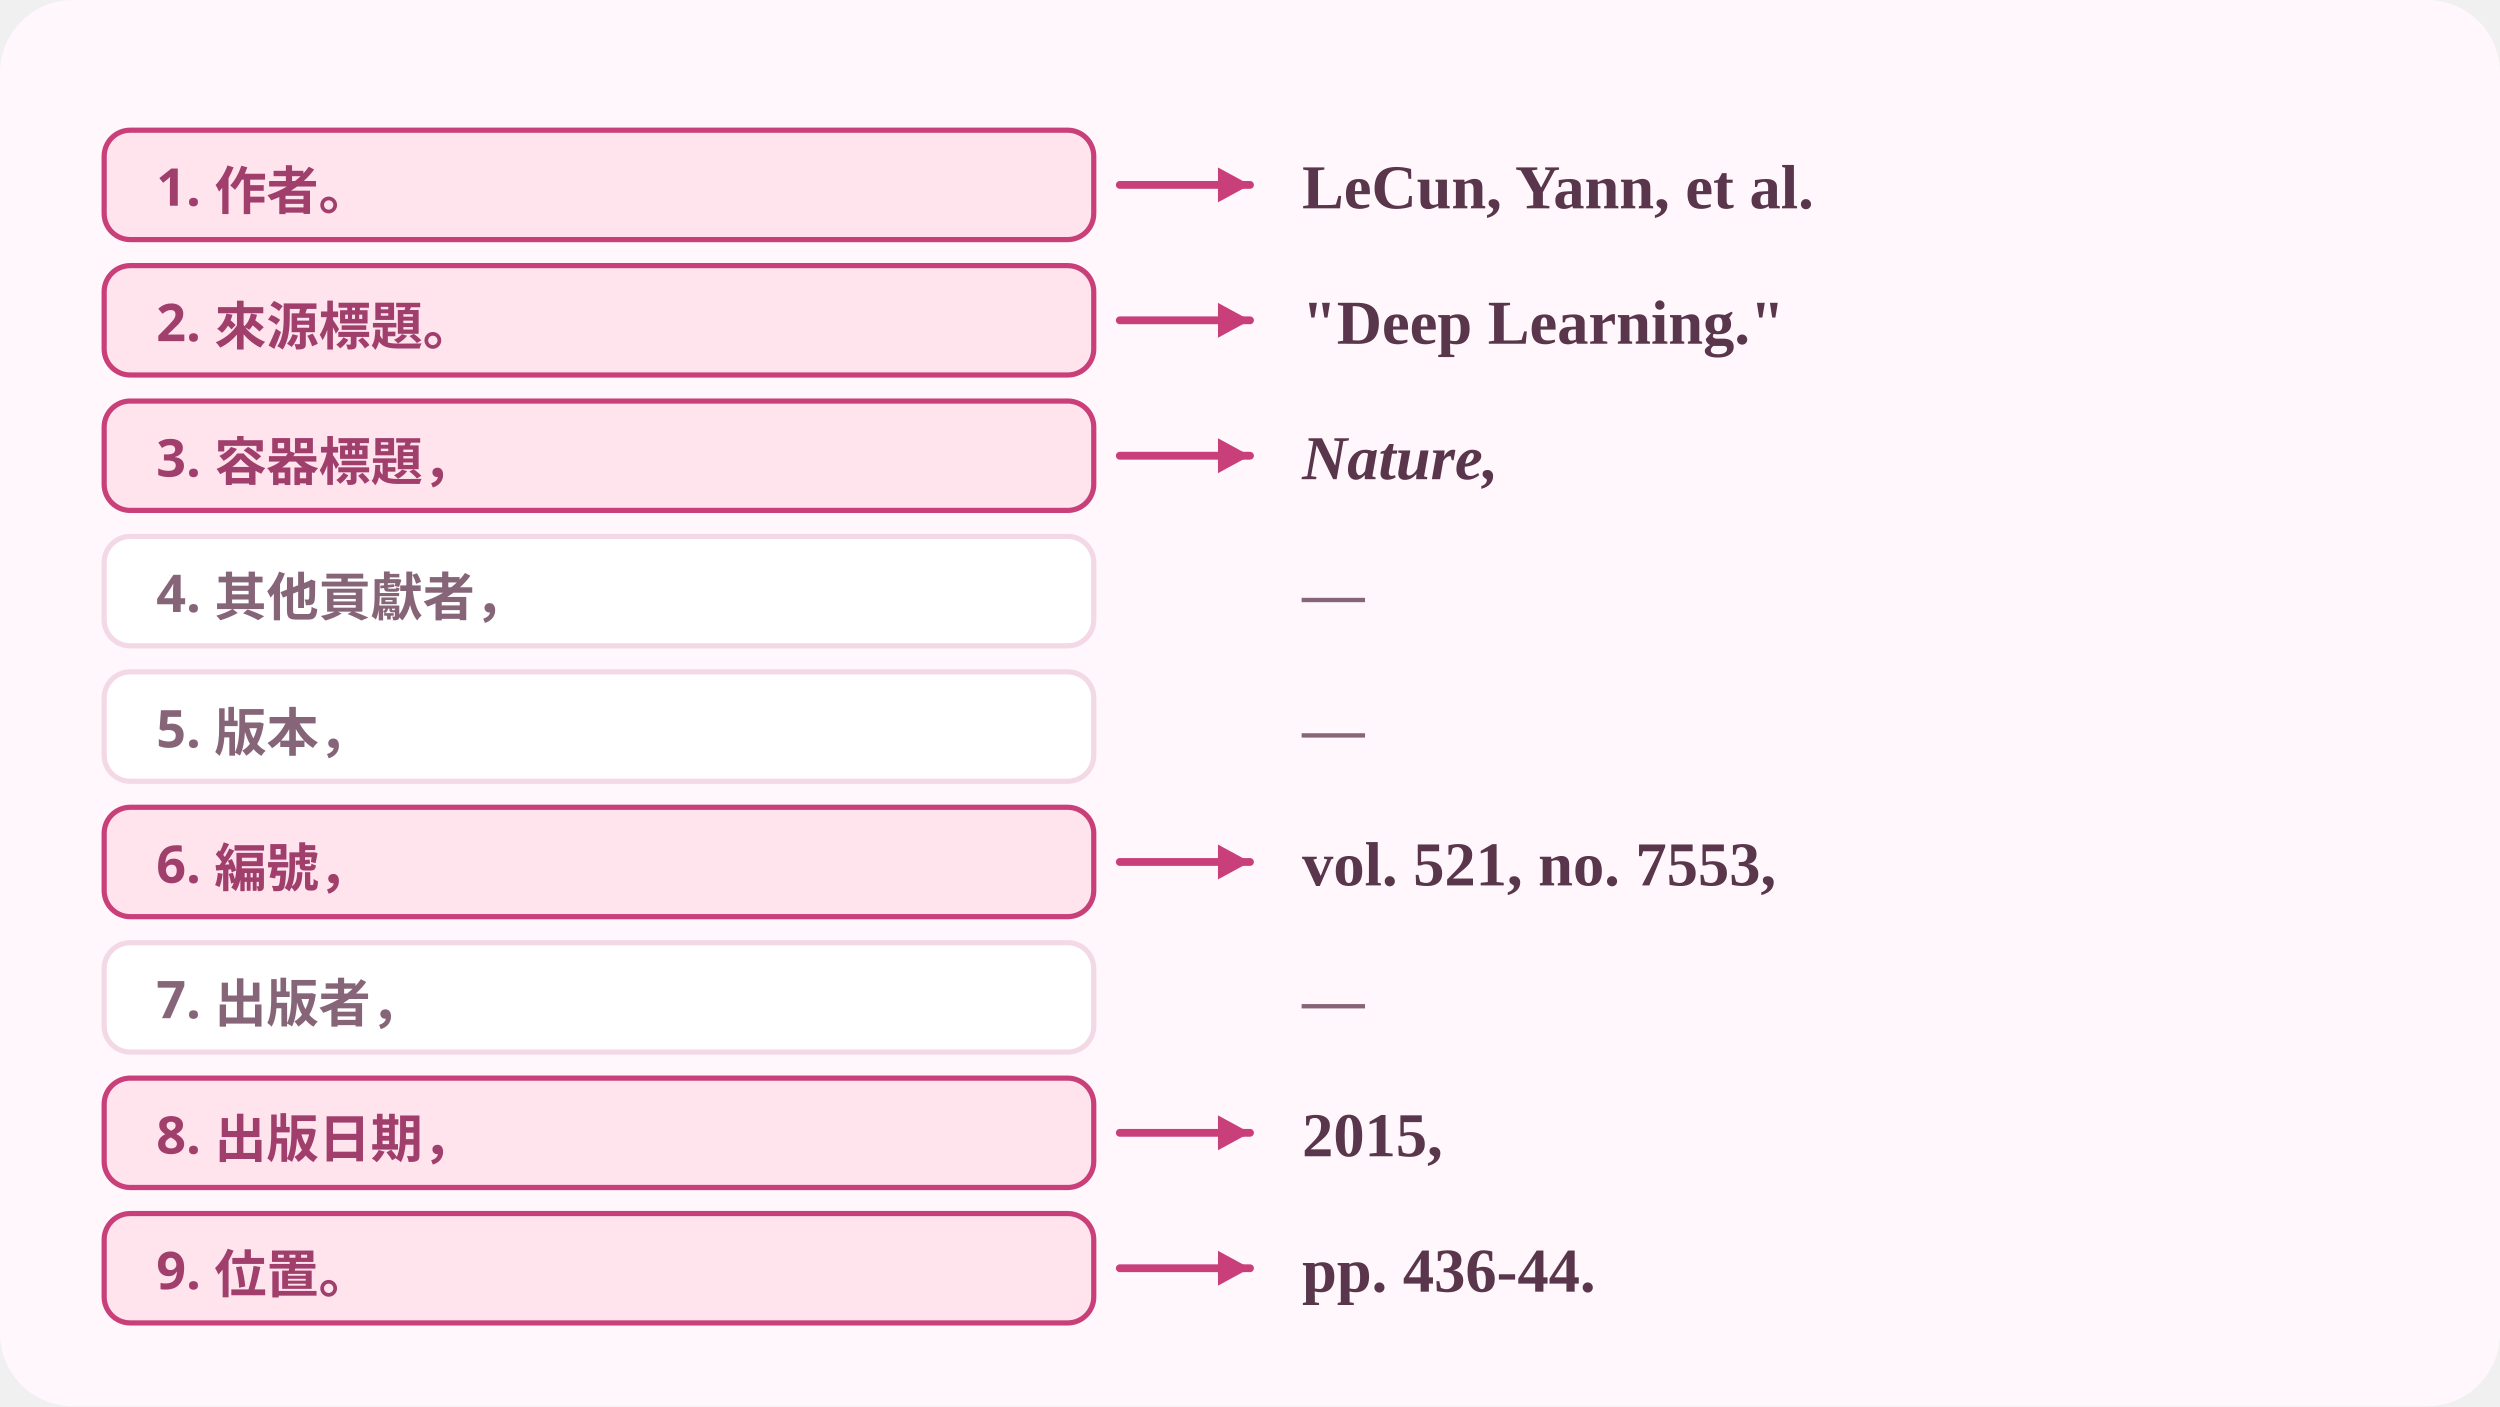
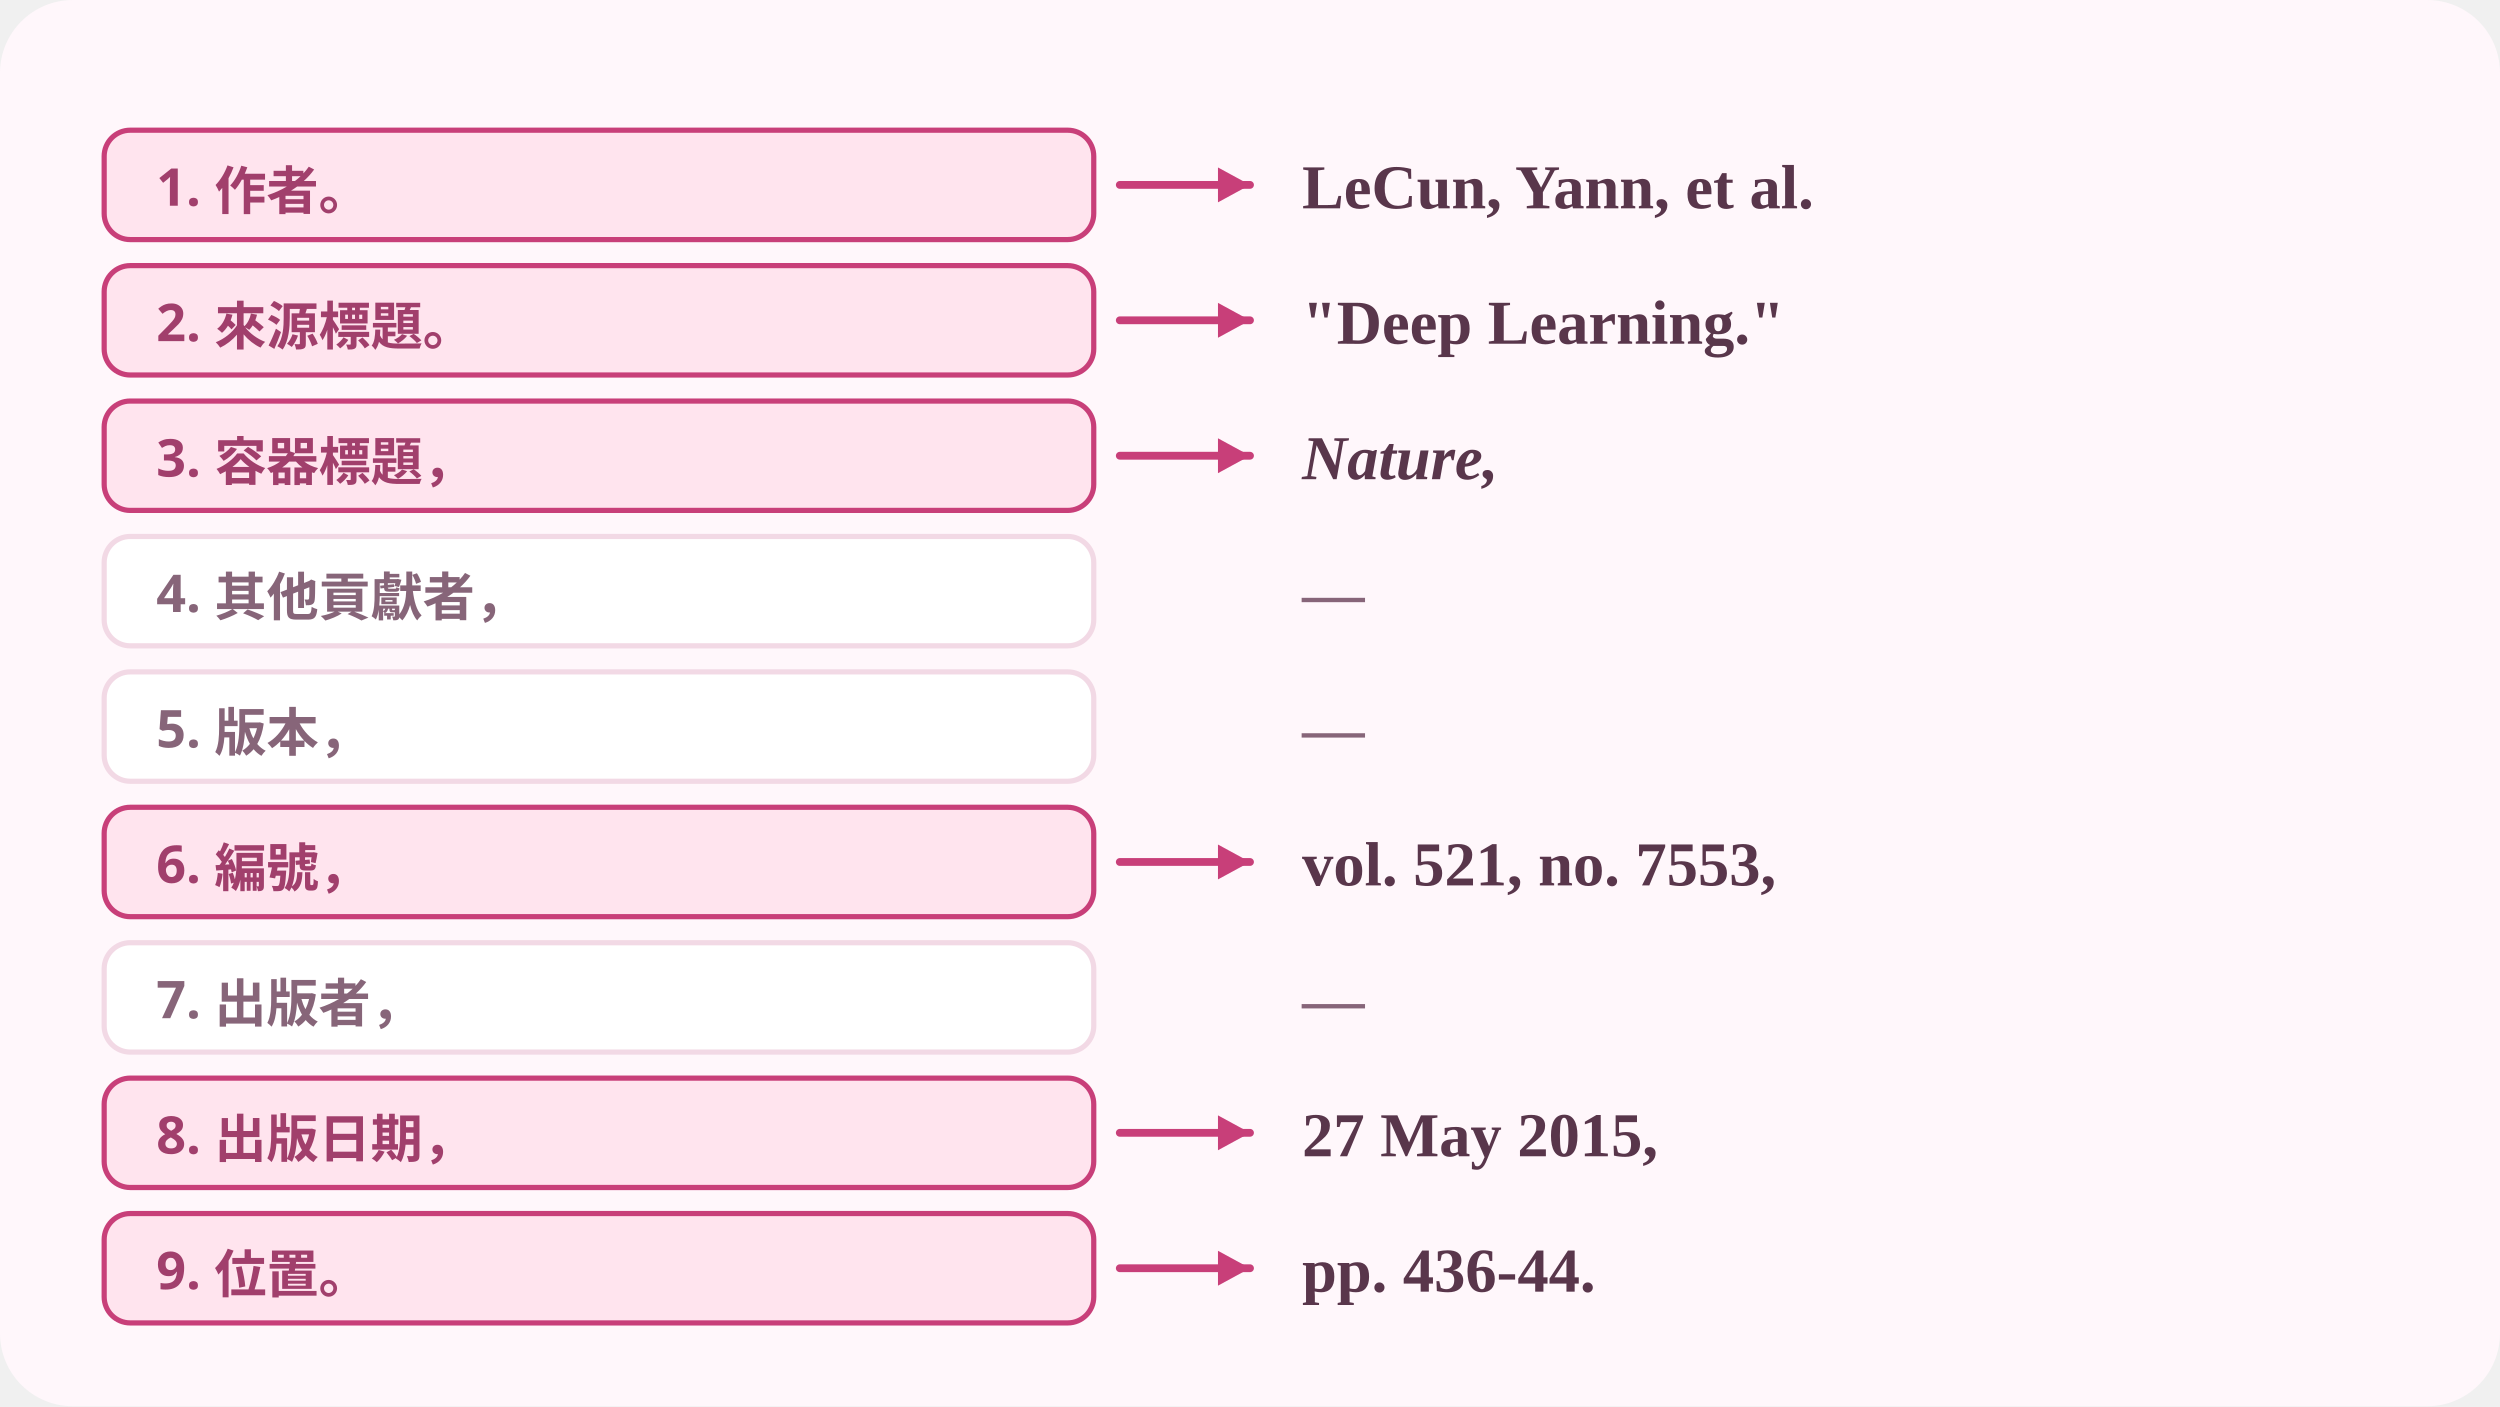
<svg xmlns="http://www.w3.org/2000/svg" viewBox="0 0 960 540" role="img" aria-label="MLA 第 9 版核心要素的順序，並填入一篇期刊論文。">
  <rect width="960" height="540" rx="28" fill="#fff7fb" />
  <rect x="40" y="50" width="380" height="42" rx="10" fill="#ffe4ee" stroke="#c83f79" stroke-width="2" />
  <text x="60" y="79" fill="#a13f6c" font-size="20" font-weight="800" text-anchor="start" font-family="system-ui,'PingFang SC','Noto Sans SC','Hiragino Sans',sans-serif">1. 作者。</text>
  <line x1="430" y1="71" x2="480" y2="71" stroke="#c83f79" stroke-width="3" stroke-linecap="round" />
  <path d="M480 71 L467.7 77.7 L467.7 64.3 Z" fill="#c83f79" />
  <text x="500" y="80" fill="#59364b" font-size="24" font-weight="600" font-family="Georgia,'Times New Roman',serif">LeCun, Yann, et al.</text>
  <rect x="40" y="102" width="380" height="42" rx="10" fill="#ffe4ee" stroke="#c83f79" stroke-width="2" />
  <text x="60" y="131" fill="#a13f6c" font-size="20" font-weight="800" text-anchor="start" font-family="system-ui,'PingFang SC','Noto Sans SC','Hiragino Sans',sans-serif">2. 來源標題。</text>
  <line x1="430" y1="123" x2="480" y2="123" stroke="#c83f79" stroke-width="3" stroke-linecap="round" />
  <path d="M480 123 L467.7 129.7 L467.7 116.3 Z" fill="#c83f79" />
  <text x="500" y="132" fill="#59364b" font-size="24" font-weight="600" font-family="Georgia,'Times New Roman',serif">"Deep Learning."</text>
  <rect x="40" y="154" width="380" height="42" rx="10" fill="#ffe4ee" stroke="#c83f79" stroke-width="2" />
  <text x="60" y="183" fill="#a13f6c" font-size="20" font-weight="800" text-anchor="start" font-family="system-ui,'PingFang SC','Noto Sans SC','Hiragino Sans',sans-serif">3. 容器標題，</text>
  <line x1="430" y1="175" x2="480" y2="175" stroke="#c83f79" stroke-width="3" stroke-linecap="round" />
  <path d="M480 175 L467.7 181.7 L467.7 168.3 Z" fill="#c83f79" />
  <text x="500" y="184" fill="#59364b" font-size="24" font-weight="600" font-family="Georgia,'Times New Roman',serif" font-style="italic">Nature,</text>
  <rect x="40" y="206" width="380" height="42" rx="10" fill="#ffffff" stroke="#f2d9e5" stroke-width="2" />
  <text x="60" y="235" fill="#876579" font-size="20" font-weight="800" text-anchor="start" font-family="system-ui,'PingFang SC','Noto Sans SC','Hiragino Sans',sans-serif">4. 其他貢獻者，</text>
  <text x="500" y="236" fill="#876579" font-size="24" font-weight="600" font-family="Georgia,'Times New Roman',serif">—</text>
  <rect x="40" y="258" width="380" height="42" rx="10" fill="#ffffff" stroke="#f2d9e5" stroke-width="2" />
  <text x="60" y="287" fill="#876579" font-size="20" font-weight="800" text-anchor="start" font-family="system-ui,'PingFang SC','Noto Sans SC','Hiragino Sans',sans-serif">5. 版本，</text>
  <text x="500" y="288" fill="#876579" font-size="24" font-weight="600" font-family="Georgia,'Times New Roman',serif">—</text>
  <rect x="40" y="310" width="380" height="42" rx="10" fill="#ffe4ee" stroke="#c83f79" stroke-width="2" />
  <text x="60" y="339" fill="#a13f6c" font-size="20" font-weight="800" text-anchor="start" font-family="system-ui,'PingFang SC','Noto Sans SC','Hiragino Sans',sans-serif">6. 編號，</text>
  <line x1="430" y1="331" x2="480" y2="331" stroke="#c83f79" stroke-width="3" stroke-linecap="round" />
  <path d="M480 331 L467.7 337.7 L467.7 324.3 Z" fill="#c83f79" />
  <text x="500" y="340" fill="#59364b" font-size="24" font-weight="600" font-family="Georgia,'Times New Roman',serif">vol. 521, no. 7553,</text>
  <rect x="40" y="362" width="380" height="42" rx="10" fill="#ffffff" stroke="#f2d9e5" stroke-width="2" />
  <text x="60" y="391" fill="#876579" font-size="20" font-weight="800" text-anchor="start" font-family="system-ui,'PingFang SC','Noto Sans SC','Hiragino Sans',sans-serif">7. 出版者，</text>
  <text x="500" y="392" fill="#876579" font-size="24" font-weight="600" font-family="Georgia,'Times New Roman',serif">—</text>
  <rect x="40" y="414" width="380" height="42" rx="10" fill="#ffe4ee" stroke="#c83f79" stroke-width="2" />
  <text x="60" y="443" fill="#a13f6c" font-size="20" font-weight="800" text-anchor="start" font-family="system-ui,'PingFang SC','Noto Sans SC','Hiragino Sans',sans-serif">8. 出版日期，</text>
  <line x1="430" y1="435" x2="480" y2="435" stroke="#c83f79" stroke-width="3" stroke-linecap="round" />
  <path d="M480 435 L467.7 441.7 L467.7 428.3 Z" fill="#c83f79" />
-   <text x="500" y="444" fill="#59364b" font-size="24" font-weight="600" font-family="Georgia,'Times New Roman',serif">2015,</text>
+   <text x="500" y="444" fill="#59364b" font-size="24" font-weight="600" font-family="Georgia,'Times New Roman',serif">27 May 2015,</text>
  <rect x="40" y="466" width="380" height="42" rx="10" fill="#ffe4ee" stroke="#c83f79" stroke-width="2" />
  <text x="60" y="495" fill="#a13f6c" font-size="20" font-weight="800" text-anchor="start" font-family="system-ui,'PingFang SC','Noto Sans SC','Hiragino Sans',sans-serif">9. 位置。</text>
  <line x1="430" y1="487" x2="480" y2="487" stroke="#c83f79" stroke-width="3" stroke-linecap="round" />
  <path d="M480 487 L467.7 493.7 L467.7 480.3 Z" fill="#c83f79" />
  <text x="500" y="496" fill="#59364b" font-size="24" font-weight="600" font-family="Georgia,'Times New Roman',serif">pp. 436-44.</text>
</svg>
